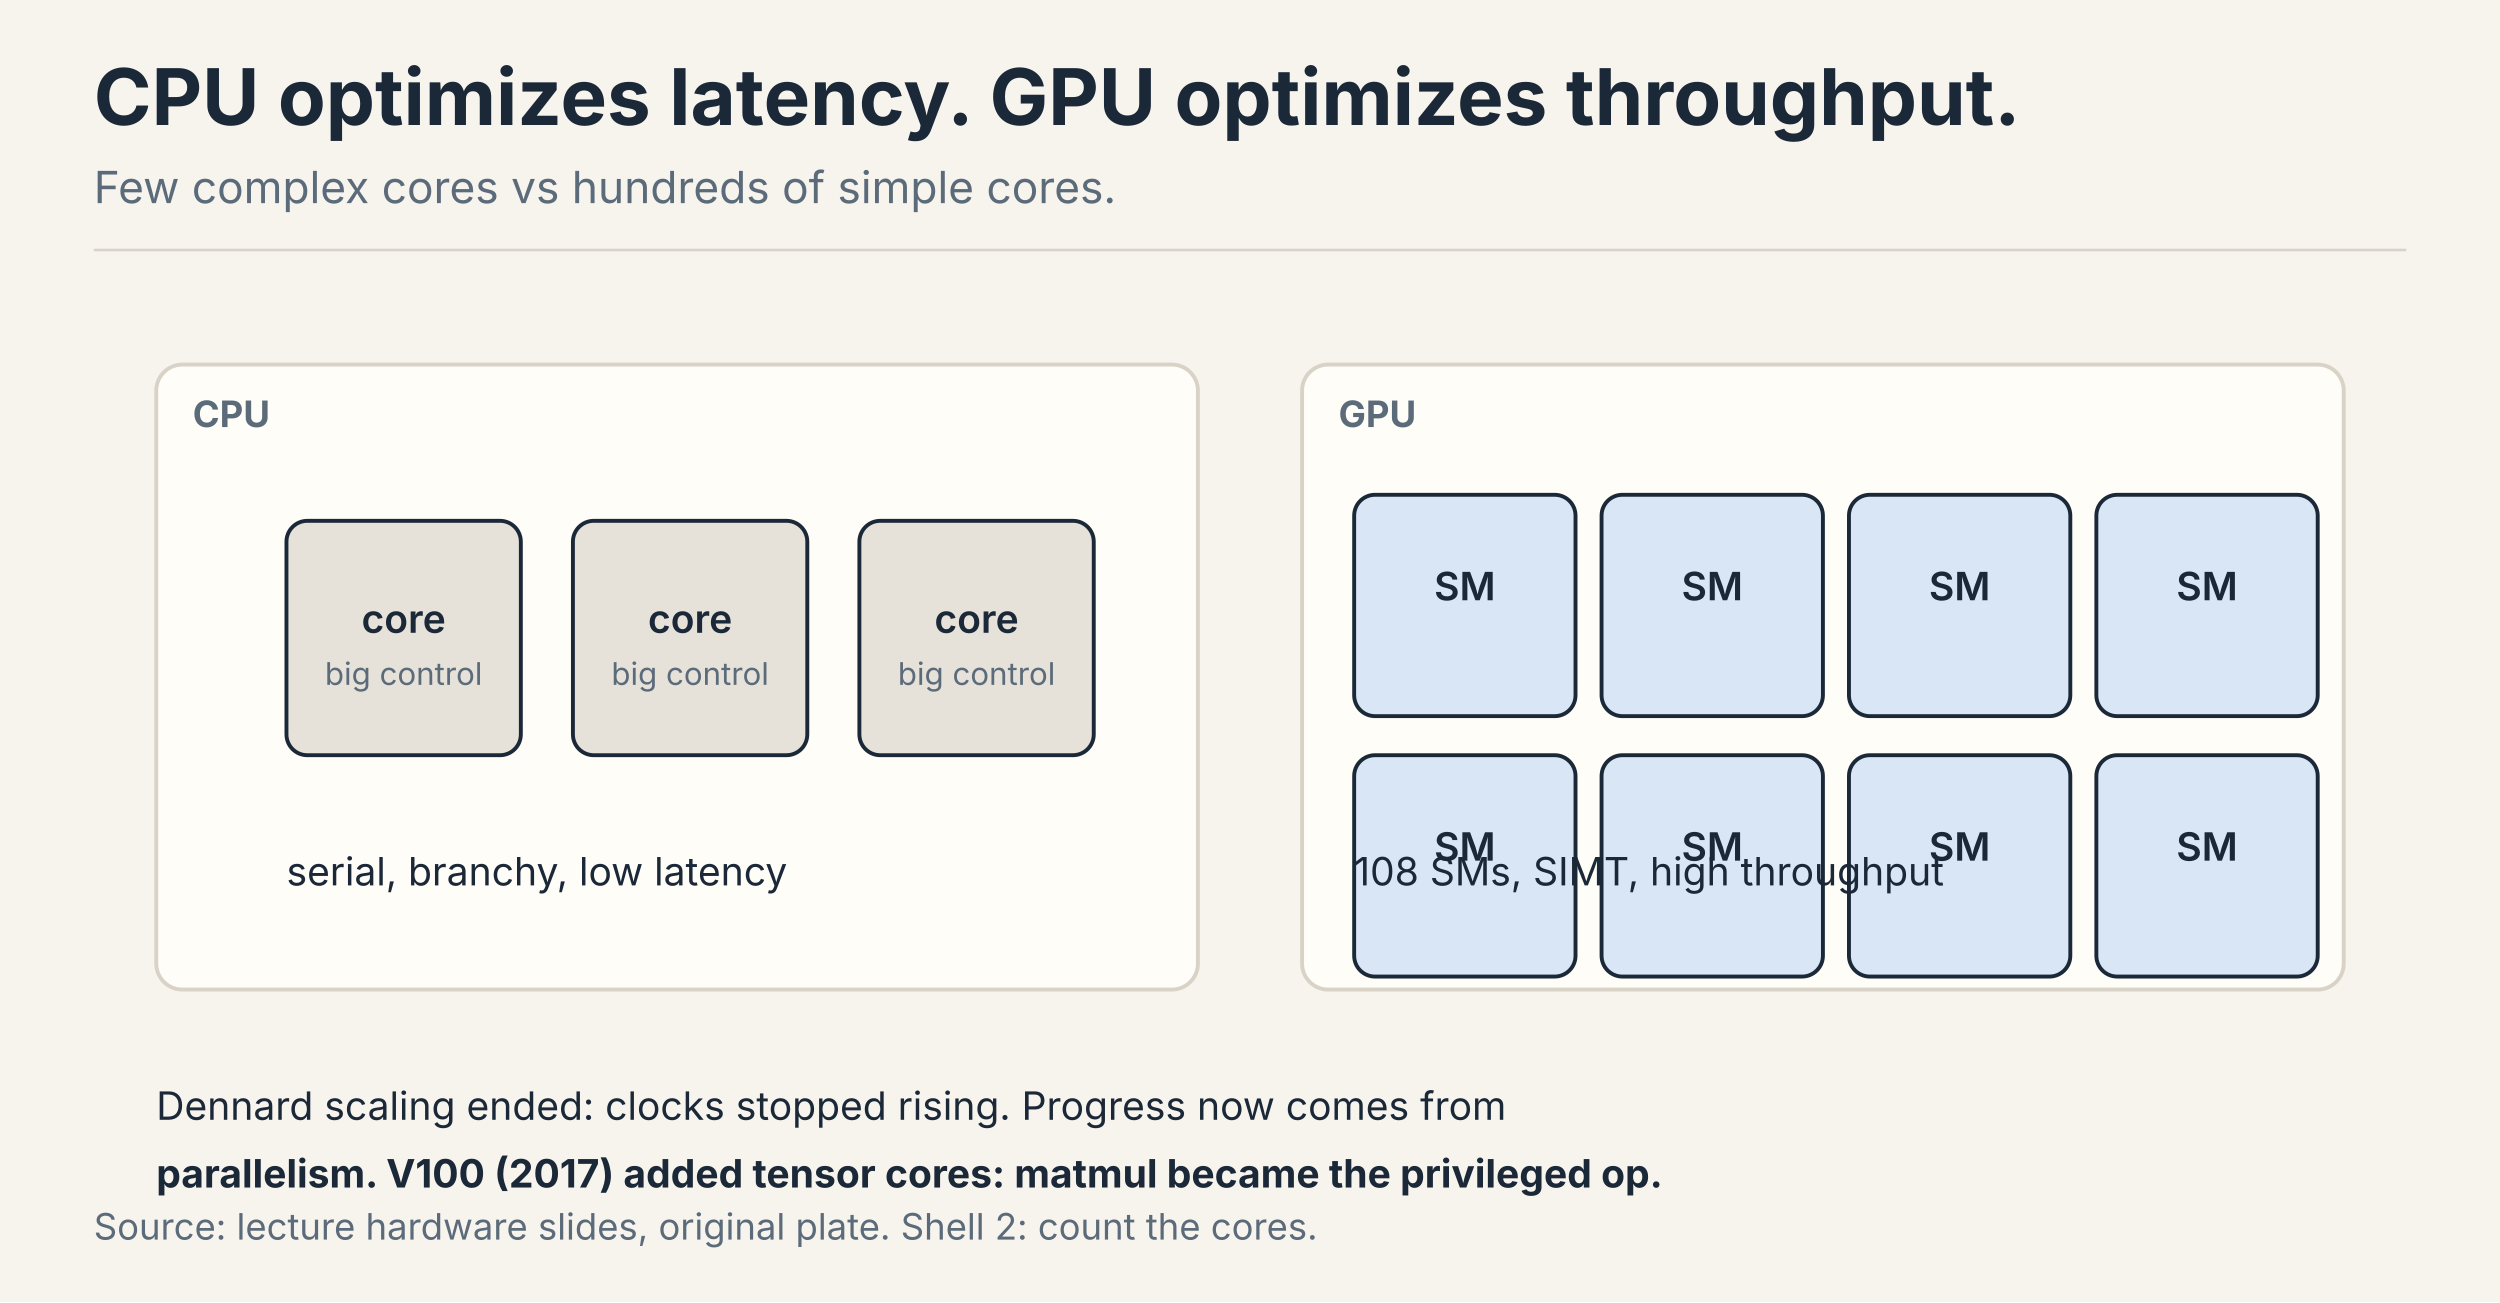
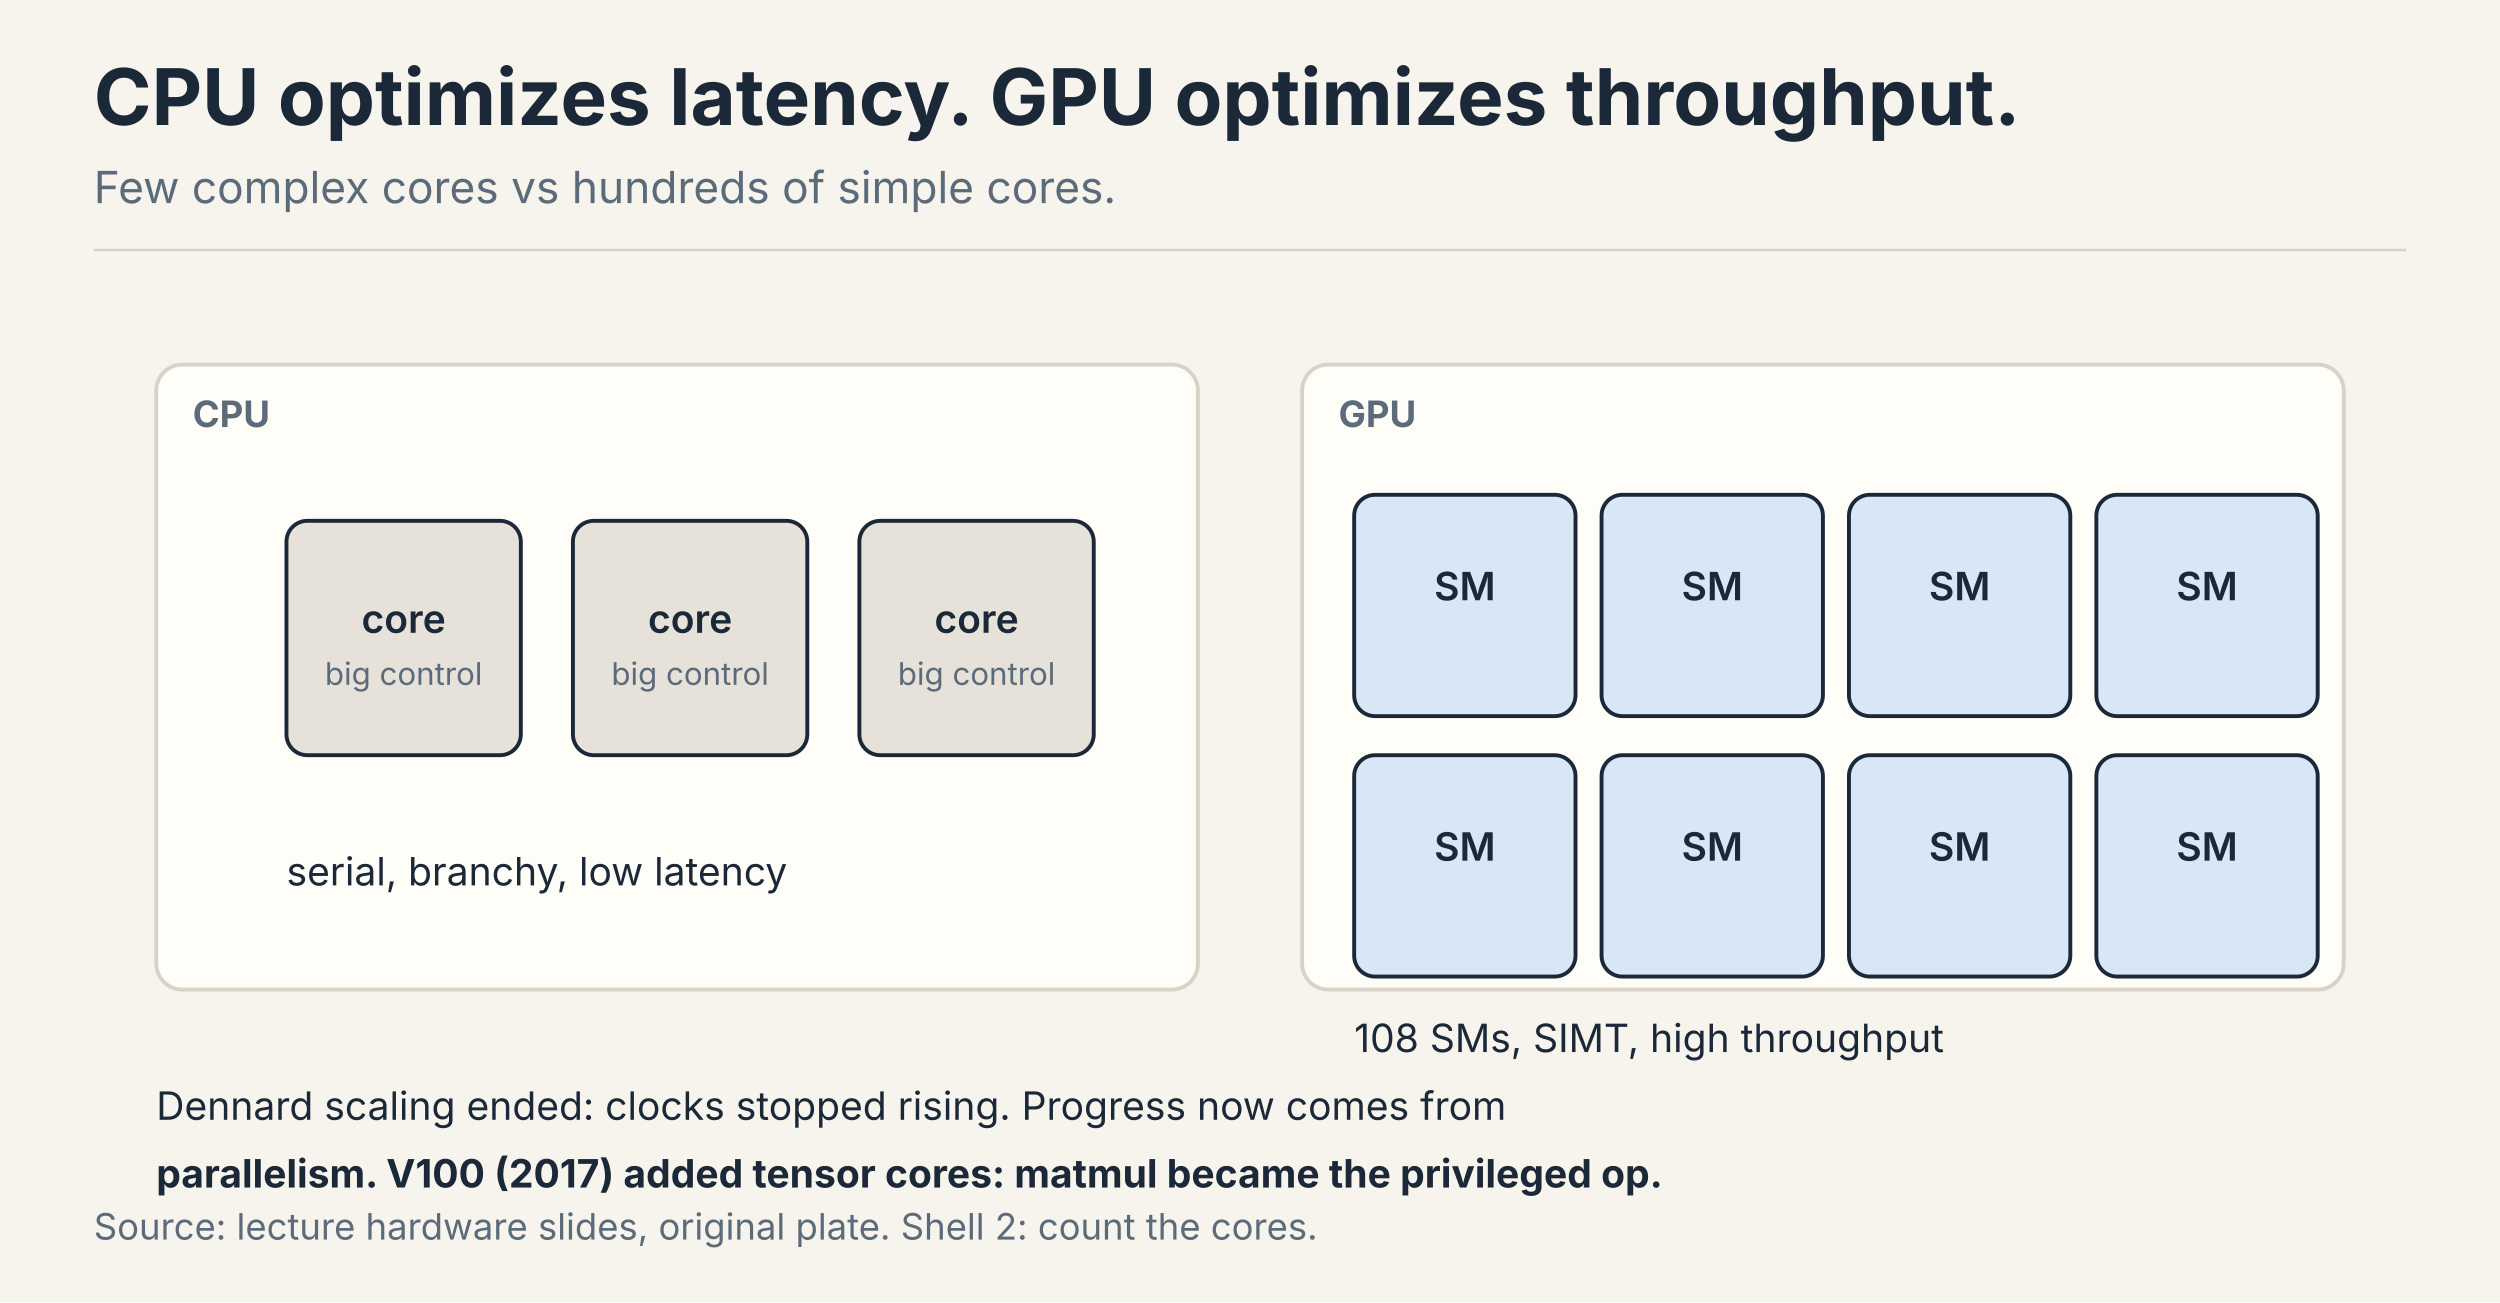
- <svg xmlns="http://www.w3.org/2000/svg" width="960" height="500" viewBox="0 0 960 500" font-family="system-ui,-apple-system,'Segoe UI',sans-serif">
+ <svg xmlns="http://www.w3.org/2000/svg" width="960" height="500" viewBox="0 0 960 500" font-family="Anthropic Sans, Inter, 'Source Sans 3', 'IBM Plex Sans', sans-serif">
  <rect width="960" height="500" fill="#F7F4EE" />
  <defs>
    <marker id="ah" markerWidth="10" markerHeight="10" refX="8" refY="3" orient="auto">
      <path d="M0,0 L8,3 L0,6 Z" fill="#1E4D8C" />
    </marker>
  </defs>
  <text x="36" y="48" font-size="30" font-weight="700" fill="#1B2838">CPU optimizes latency. GPU optimizes throughput.</text>
  <text x="36" y="78" font-size="17" fill="#5C6B7A">Few complex cores vs hundreds of simple cores.</text>
  <line x1="36" y1="96" x2="924" y2="96" stroke="#D9D3C7" stroke-width="1" />
  <rect x="60" y="140" width="400" height="240" rx="10" fill="#FFFDF8" stroke="#D9D3C7" stroke-width="1.5" />
  <text x="74" y="164" font-size="14" font-weight="700" fill="#5C6B7A">CPU</text>
  <rect x="110" y="200" width="90" height="90" rx="8" fill="#E6E2DA" stroke="#1B2838" stroke-width="1.5" />
  <text x="155.0" y="243.0" font-size="15" font-weight="600" fill="#1B2838" text-anchor="middle">core</text>
  <text x="155.0" y="263.0" font-size="12" fill="#5C6B7A" text-anchor="middle">big control</text>
  <rect x="220" y="200" width="90" height="90" rx="8" fill="#E6E2DA" stroke="#1B2838" stroke-width="1.5" />
  <text x="265.0" y="243.0" font-size="15" font-weight="600" fill="#1B2838" text-anchor="middle">core</text>
  <text x="265.0" y="263.0" font-size="12" fill="#5C6B7A" text-anchor="middle">big control</text>
  <rect x="330" y="200" width="90" height="90" rx="8" fill="#E6E2DA" stroke="#1B2838" stroke-width="1.5" />
  <text x="375.0" y="243.0" font-size="15" font-weight="600" fill="#1B2838" text-anchor="middle">core</text>
  <text x="375.0" y="263.0" font-size="12" fill="#5C6B7A" text-anchor="middle">big control</text>
  <text x="110" y="340" font-size="15" font-weight="400" fill="#1B2838" text-anchor="start">serial, branchy, low latency</text>
  <rect x="500" y="140" width="400" height="240" rx="10" fill="#FFFDF8" stroke="#D9D3C7" stroke-width="1.5" />
  <text x="514" y="164" font-size="14" font-weight="700" fill="#5C6B7A">GPU</text>
  <rect x="520" y="190" width="85" height="85" rx="8" fill="#D9E6F5" stroke="#1B2838" stroke-width="1.5" />
  <text x="562.5" y="230.5" font-size="15" font-weight="600" fill="#1B2838" text-anchor="middle">SM</text>
  <rect x="615" y="190" width="85" height="85" rx="8" fill="#D9E6F5" stroke="#1B2838" stroke-width="1.5" />
  <text x="657.5" y="230.5" font-size="15" font-weight="600" fill="#1B2838" text-anchor="middle">SM</text>
  <rect x="710" y="190" width="85" height="85" rx="8" fill="#D9E6F5" stroke="#1B2838" stroke-width="1.5" />
  <text x="752.5" y="230.5" font-size="15" font-weight="600" fill="#1B2838" text-anchor="middle">SM</text>
  <rect x="805" y="190" width="85" height="85" rx="8" fill="#D9E6F5" stroke="#1B2838" stroke-width="1.5" />
  <text x="847.5" y="230.5" font-size="15" font-weight="600" fill="#1B2838" text-anchor="middle">SM</text>
  <rect x="520" y="290" width="85" height="85" rx="8" fill="#D9E6F5" stroke="#1B2838" stroke-width="1.5" />
  <text x="562.5" y="330.5" font-size="15" font-weight="600" fill="#1B2838" text-anchor="middle">SM</text>
  <rect x="615" y="290" width="85" height="85" rx="8" fill="#D9E6F5" stroke="#1B2838" stroke-width="1.5" />
  <text x="657.5" y="330.5" font-size="15" font-weight="600" fill="#1B2838" text-anchor="middle">SM</text>
  <rect x="710" y="290" width="85" height="85" rx="8" fill="#D9E6F5" stroke="#1B2838" stroke-width="1.5" />
  <text x="752.5" y="330.5" font-size="15" font-weight="600" fill="#1B2838" text-anchor="middle">SM</text>
  <rect x="805" y="290" width="85" height="85" rx="8" fill="#D9E6F5" stroke="#1B2838" stroke-width="1.5" />
  <text x="847.5" y="330.5" font-size="15" font-weight="600" fill="#1B2838" text-anchor="middle">SM</text>
-   <text x="520" y="340" font-size="15" font-weight="400" fill="#1B2838" text-anchor="start">108 SMs, SIMT, high throughput</text>
+   <text x="520" y="404" font-size="15" font-weight="400" fill="#1B2838" text-anchor="start">108 SMs, SIMT, high throughput</text>
  <text x="60" y="430" font-size="15" font-weight="400" fill="#1B2838" text-anchor="start">Dennard scaling ended: clocks stopped rising. Progress now comes from</text>
  <text x="60" y="456" font-size="15" font-weight="700" fill="#1B2838" text-anchor="start">parallelism. V100 (2017) added tensor cores: matmul became the privileged op.</text>
  <text x="36" y="476" font-size="14" fill="#5C6B7A">Source: lecture hardware slides, original plate. Shell 2: count the cores.</text>
</svg>
